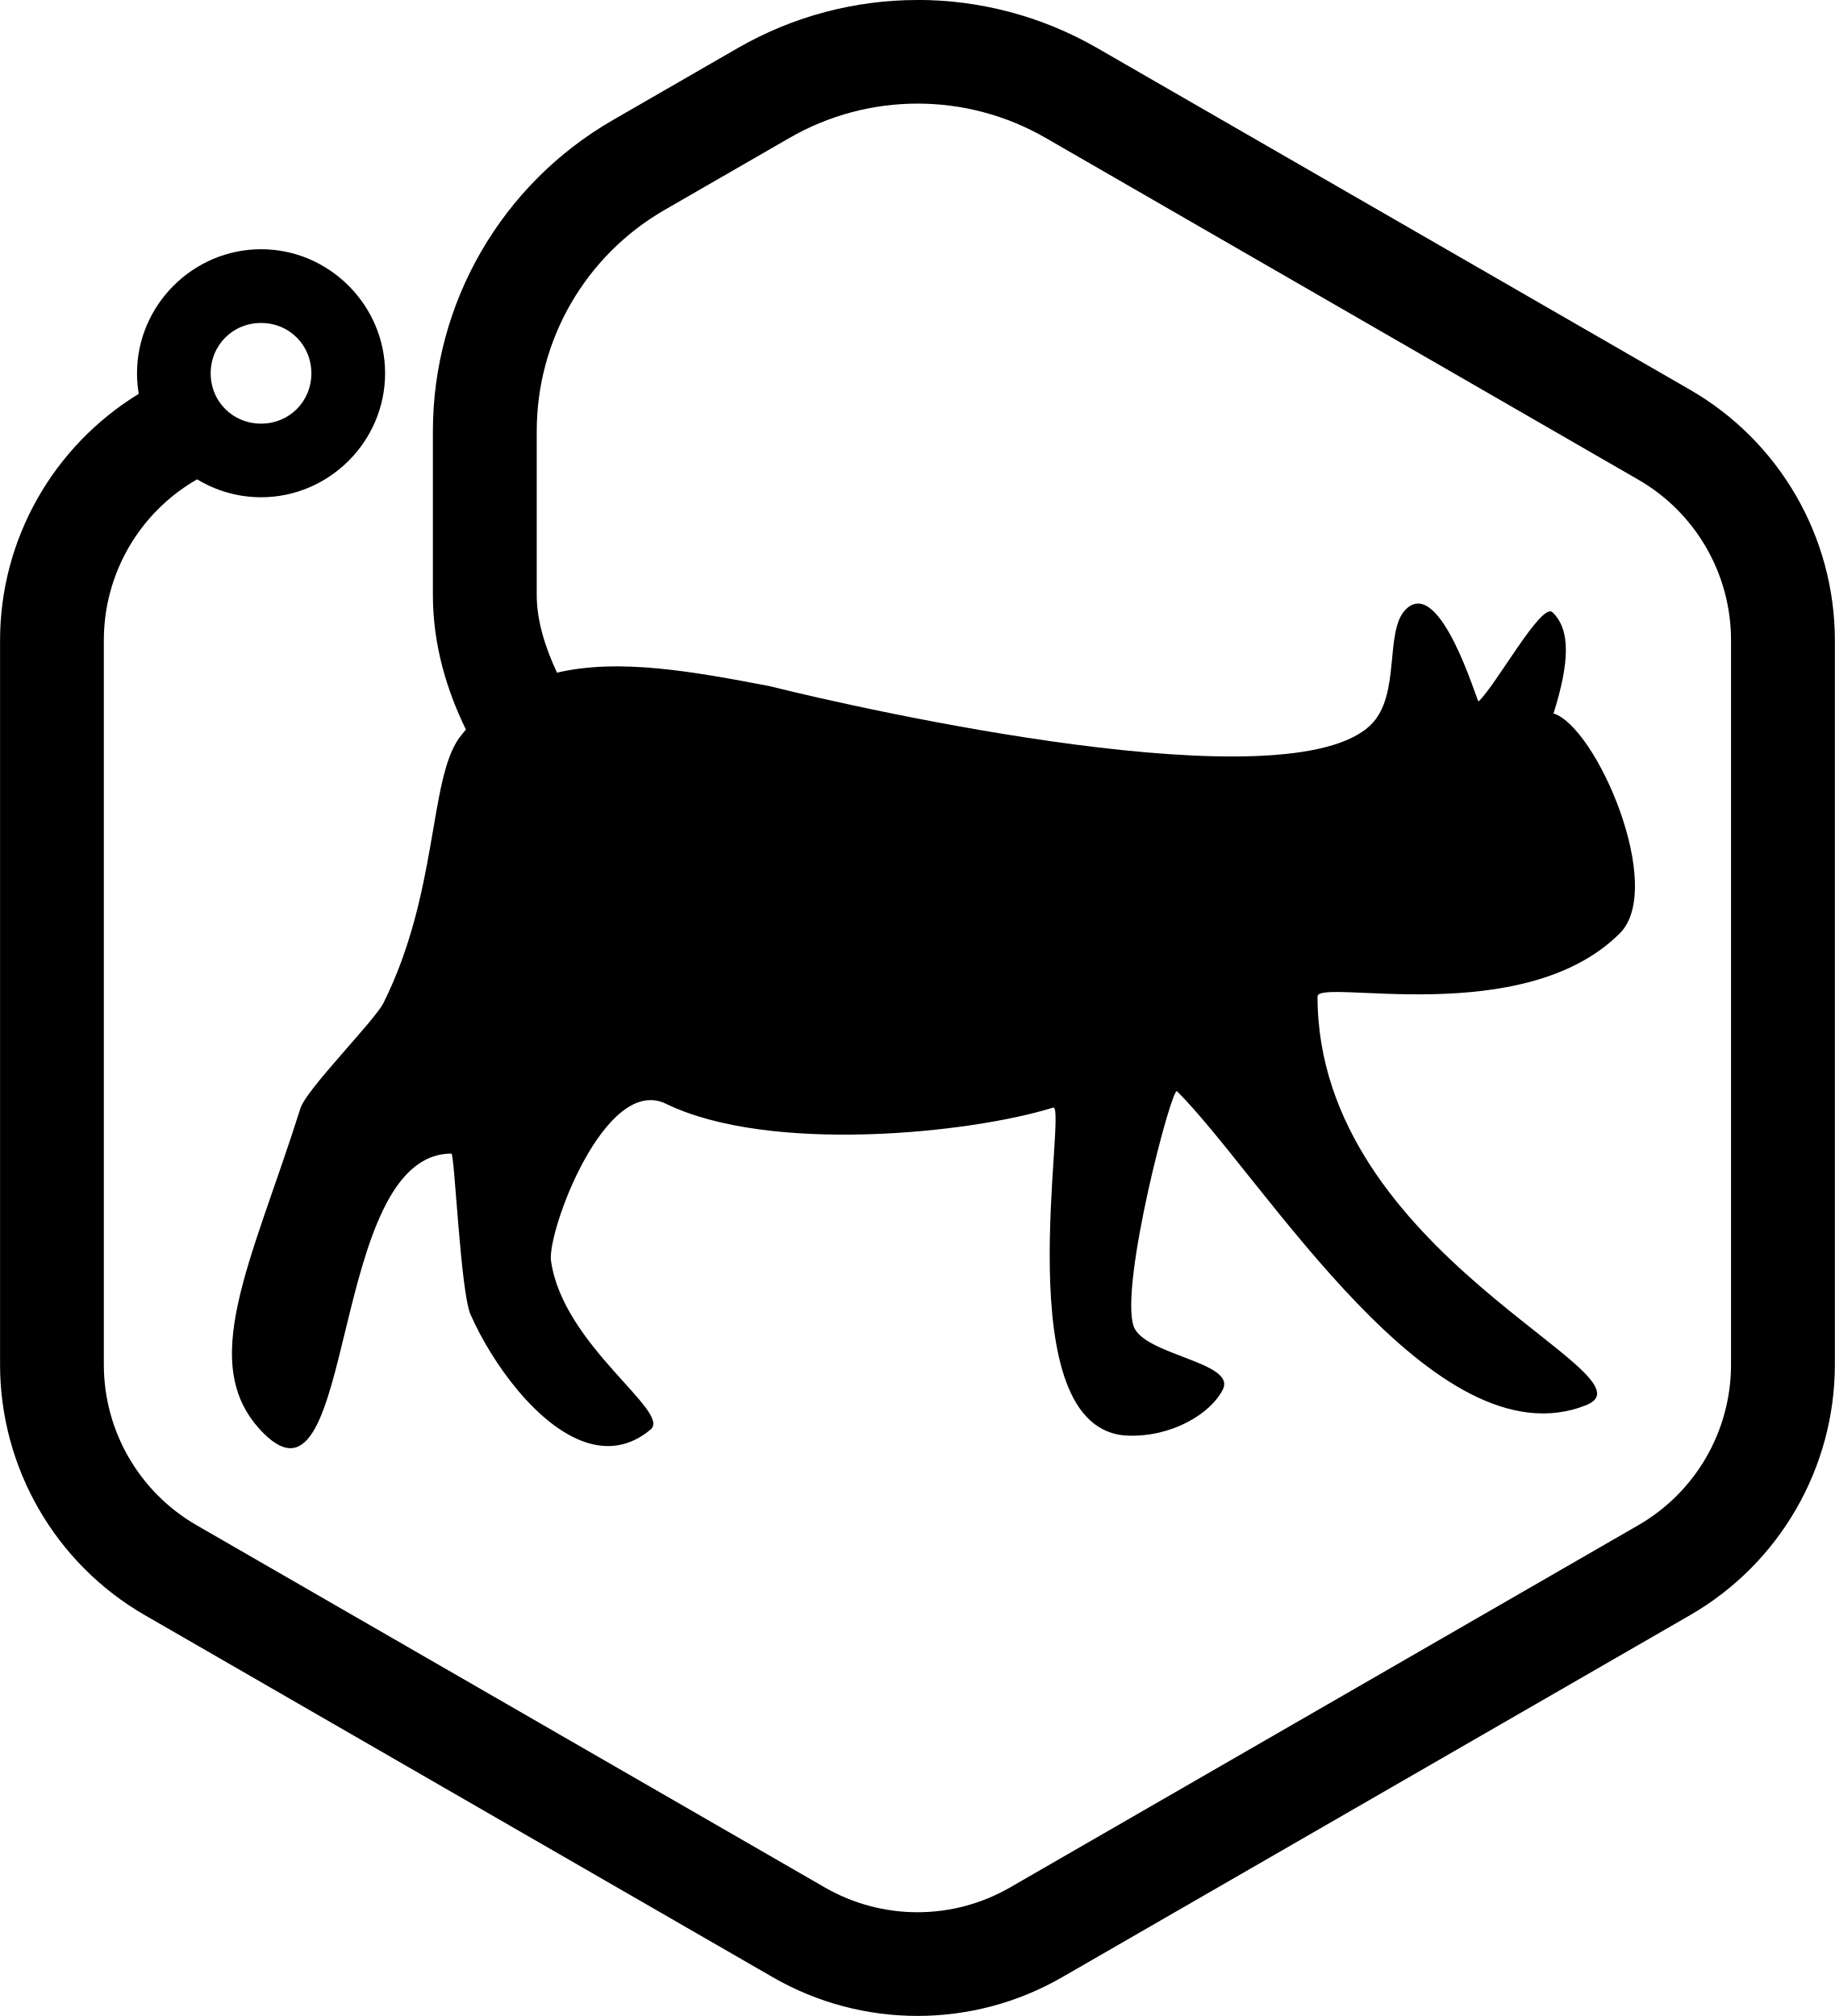
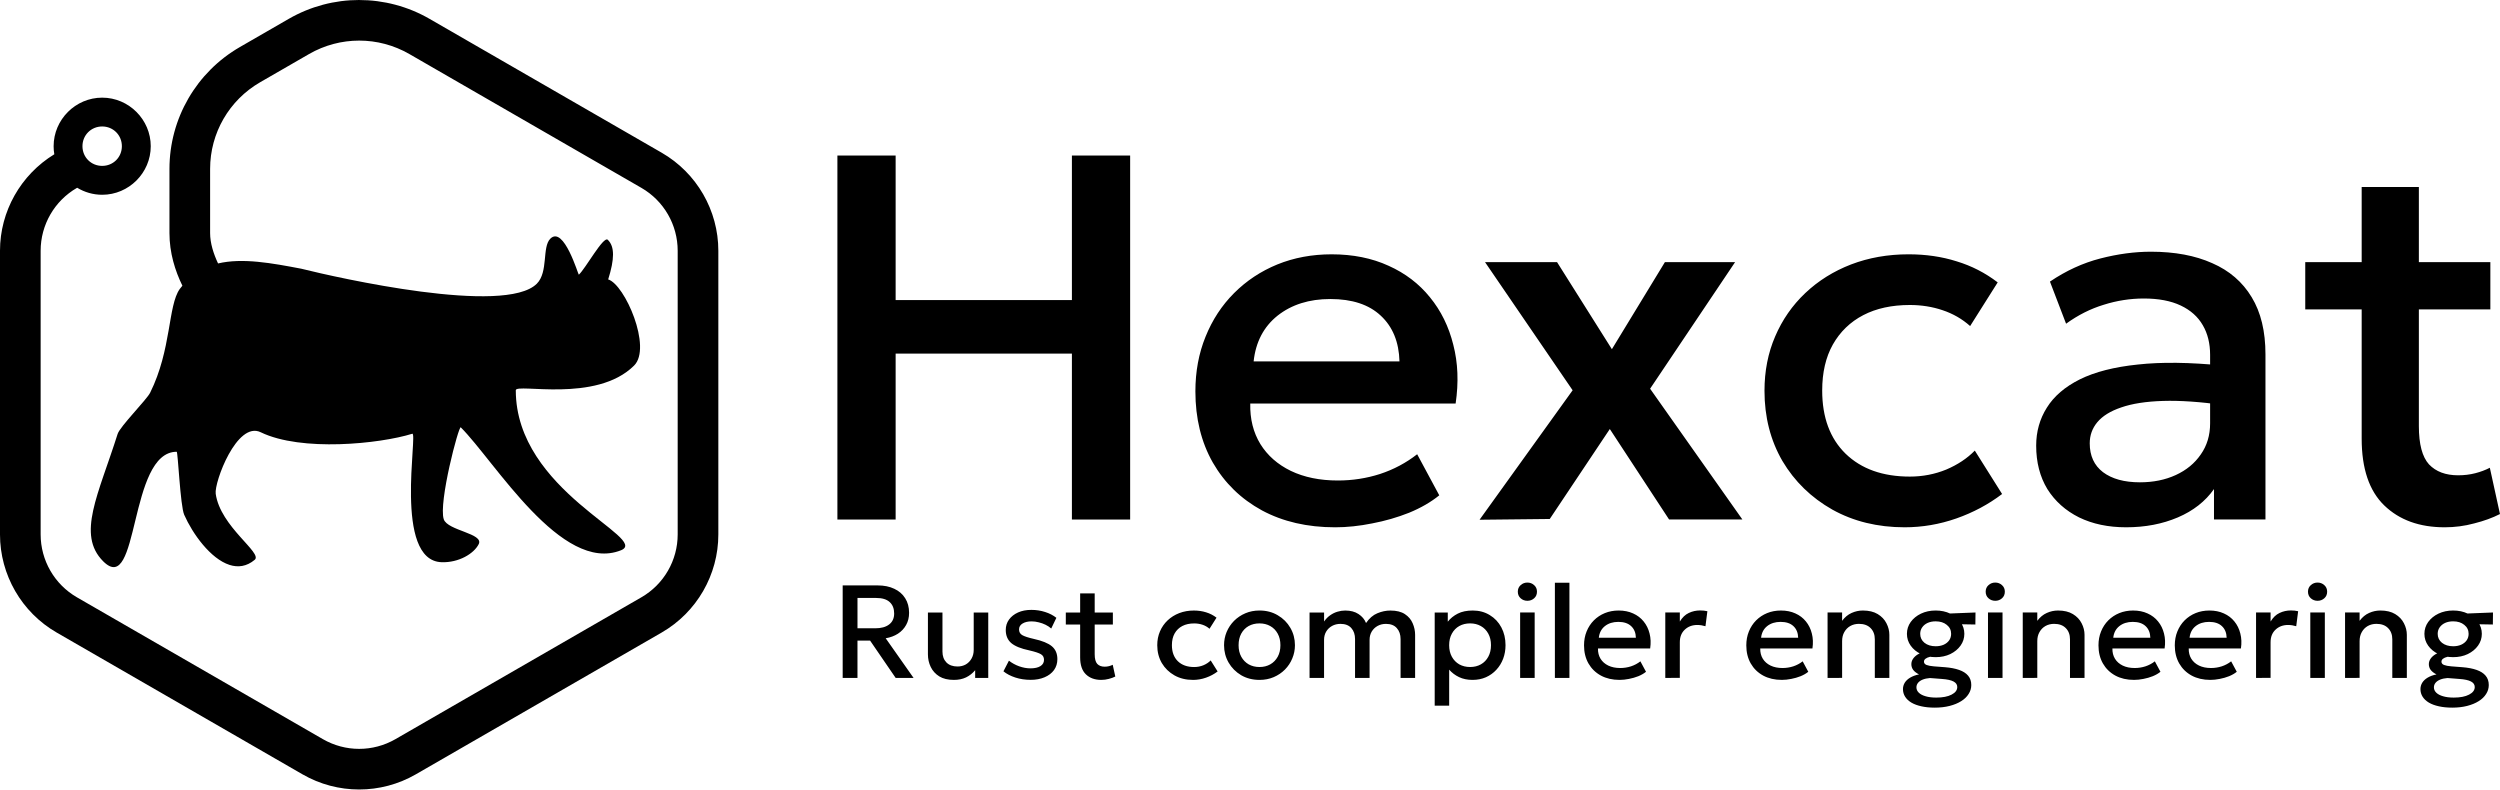
- <svg xmlns="http://www.w3.org/2000/svg" version="1.1" viewBox="293.74 167.12 61.12 67.171" xml:space="preserve">
-   <path d="m324.3 167.12c-2.07 0-4.138 0.536-5.991 1.605l-4.158 2.398c-3.706 2.138-5.991 6.091-5.991 10.366v5.457c0 1.686 0.477 3.205 1.101 4.483-0.074 0.091-0.151 0.175-0.222 0.274-1.018 1.419-0.696 5.16-2.524 8.833-0.293 0.589-2.565 2.873-2.765 3.506-1.634 5.164-3.501 8.563-1.229 10.834 3.097 3.097 2.131-9.319 6.255-9.319 0.108 0 0.302 4.598 0.638 5.361 0.711 1.614 2.238 3.745 3.859 4.265 0.716 0.23 1.45 0.146 2.141-0.435 0.698-0.587-2.924-2.803-3.319-5.617-0.136-0.972 1.805-6.219 3.83-5.234 3.449 1.678 10.122 0.991 12.894 0.128 0.507-0.158-1.631 10.797 2.502 10.929 1.45 0.048 2.746-0.724 3.153-1.538 0.458-0.915-2.651-1.144-2.974-2.115-0.464-1.39 1.275-7.996 1.448-7.823 2.893 2.893 8.578 12.48 13.632 10.459 2.515-1.006-8.952-5.002-8.952-13.615 0-0.625 6.841 1.123 10.07-2.105 1.529-1.529-0.776-6.878-2.209-7.325 0.54-1.719 0.57-2.792-0.034-3.372-0.366-0.351-1.888 2.444-2.464 2.971-0.043 0.039-1.275-4.215-2.426-3.064-0.715 0.715-0.155 2.836-1.149 3.83-2.707 2.707-16.901-0.491-20.043-1.276-2.514-0.48-5.002-0.938-7.079-0.448-0.385-0.827-0.675-1.716-0.675-2.589v-5.457c0-3.047 1.62-5.85 4.262-7.374l4.158-2.398c2.641-1.524 5.891-1.524 8.533 0l19.74 11.386c1.915 1.104 3.09 3.144 3.09 5.353v24.132c0 2.209-1.175 4.249-3.09 5.353l-20.921 12.066c-1.915 1.105-4.265 1.105-6.18 0l-20.922-12.066c-1.915-1.105-3.09-3.144-3.09-5.353v-24.132c0-2.209 1.175-4.248 3.09-5.353l0.019-0.01c0.623 0.378 1.353 0.597 2.129 0.597 2.267 0 4.131-1.864 4.131-4.131s-1.864-4.133-4.131-4.133c-2.267 0-4.133 1.865-4.133 4.133 0 0.233 0.019 0.462 0.059 0.685-2.857 1.746-4.621 4.856-4.621 8.213v24.132c0 3.437 1.84 6.628 4.819 8.346l20.921 12.066c2.979 1.719 6.659 1.719 9.639 0l20.921-12.066c2.979-1.719 4.819-4.909 4.819-8.346v-24.132c0-3.437-1.84-6.627-4.819-8.346l-19.749-11.386c-1.853-1.069-3.921-1.605-5.991-1.605zm-21.864 10.761c0.94 0 1.676 0.738 1.676 1.678 0 0.94-0.736 1.676-1.676 1.676-0.94 0-1.678-0.736-1.678-1.676 0-0.94 0.738-1.678 1.678-1.678z" />
+ <svg xmlns="http://www.w3.org/2000/svg" width="282.548mm" height="89.226mm" viewBox="0 0 282.548 89.226" version="1.1" id="svg1" xml:space="preserve">
+   <defs id="defs1" />
+   <g id="layer1" transform="translate(-29.64295,-109.2224)">
+     <path id="path592" style="color:#000000;fill:#000000;stroke:none;stroke-width:6.424;stroke-linejoin:round;-inkscape-stroke:none;paint-order:fill markers stroke" d="m 70.234,109.222 c -2.75,0 -5.496,0.712 -7.958,2.132 l -5.523,3.186 c -4.923,2.84 -7.958,8.091 -7.958,13.77 v 7.249 c 0,2.24 0.633,4.258 1.462,5.955 -0.098,0.121 -0.201,0.232 -0.294,0.364 -1.352,1.885 -0.924,6.855 -3.353,11.733 -0.389,0.783 -3.407,3.816 -3.673,4.657 -2.171,6.859 -4.65,11.374 -1.633,14.391 4.114,4.114 2.831,-12.379 8.309,-12.379 0.144,0 0.401,6.108 0.848,7.122 0.945,2.144 2.973,4.975 5.126,5.666 0.951,0.305 1.926,0.194 2.844,-0.578 0.927,-0.78 -3.885,-3.724 -4.409,-7.462 -0.181,-1.291 2.397,-8.261 5.087,-6.953 4.582,2.228 13.445,1.316 17.127,0.17 0.674,-0.21 -2.166,14.342 3.323,14.518 1.927,0.064 3.648,-0.962 4.188,-2.043 0.608,-1.215 -3.521,-1.52 -3.95,-2.809 -0.616,-1.847 1.694,-10.621 1.923,-10.391 3.843,3.843 11.395,16.578 18.108,13.893 3.341,-1.336 -11.891,-6.645 -11.891,-18.085 0,-0.83 9.088,1.492 13.376,-2.796 2.031,-2.03 -1.031,-9.137 -2.934,-9.73 0.717,-2.283 0.757,-3.708 -0.045,-4.479 -0.487,-0.467 -2.508,3.247 -3.273,3.947 -0.058,0.051 -1.693,-5.599 -3.222,-4.07 -0.95,0.95 -0.206,3.767 -1.526,5.087 -3.596,3.596 -22.45,-0.652 -26.623,-1.695 -3.34,-0.637 -6.644,-1.246 -9.403,-0.595 -0.512,-1.098 -0.897,-2.279 -0.897,-3.439 v -7.249 c 0,-4.048 2.153,-7.771 5.661,-9.795 l 5.523,-3.185 c 3.509,-2.024 7.826,-2.024 11.334,0 l 26.222,15.124 c 2.543,1.467 4.104,4.177 4.104,7.111 v 32.055 c 0,2.934 -1.561,5.644 -4.104,7.111 l -27.79,16.028 c -2.543,1.467 -5.666,1.467 -8.209,0 L 38.34,176.732 c -2.543,-1.467 -4.104,-4.177 -4.104,-7.111 v -32.055 c 0,-2.935 1.561,-5.643 4.104,-7.111 l 0.026,-0.013 c 0.828,0.502 1.797,0.793 2.827,0.793 3.012,0 5.487,-2.476 5.487,-5.487 0,-3.011 -2.476,-5.489 -5.487,-5.489 -3.011,0 -5.49,2.478 -5.49,5.489 0,0.31 0.026,0.614 0.078,0.91 -3.795,2.319 -6.139,6.45 -6.139,10.91 v 32.055 c 0,4.566 2.444,8.804 6.402,11.087 l 27.79,16.028 c 3.958,2.283 8.846,2.283 12.803,0 l 27.79,-16.028 c 3.958,-2.283 6.402,-6.521 6.402,-11.087 v -32.055 c 0,-4.566 -2.444,-8.803 -6.402,-11.086 L 78.195,111.356 c -2.461,-1.42 -5.209,-2.132 -7.959,-2.132 z m -29.043,14.294 c 1.249,0 2.226,0.98 2.226,2.229 0,1.249 -0.977,2.226 -2.226,2.226 -1.249,0 -2.229,-0.977 -2.229,-2.226 0,-1.249 0.98,-2.229 2.229,-2.229 z" />
+     <path style="font-size:58.767px;font-family:'Geologica Roman';-inkscape-font-specification:'Geologica Roman, ';text-align:center;letter-spacing:0px;text-anchor:middle;stroke-width:2.202;paint-order:fill markers stroke" d="M 124.285,167.936 V 126.799 h 6.582 v 16.337 h 19.922 V 126.799 h 6.582 v 41.137 h -6.582 v -18.747 h -19.922 v 18.747 z m 56.239,0.881 q -4.701,0 -8.257,-1.91 -3.555,-1.939 -5.553,-5.407 -1.969,-3.467 -1.969,-8.051 0,-3.35 1.146,-6.17 1.146,-2.85 3.232,-4.936 2.086,-2.086 4.878,-3.232 2.821,-1.146 6.141,-1.146 3.614,0 6.435,1.293 2.821,1.263 4.672,3.555 1.881,2.292 2.644,5.377 0.793,3.056 0.264,6.641 H 170.946 q -0.059,2.615 1.146,4.584 1.205,1.939 3.438,3.026 2.263,1.087 5.318,1.087 2.468,0 4.76,-0.735 2.321,-0.764 4.202,-2.233 l 2.498,4.643 q -1.41,1.146 -3.408,1.969 -1.998,0.793 -4.172,1.205 -2.174,0.441 -4.202,0.441 z m -9.197,-18.747 h 16.484 q -0.088,-3.291 -2.116,-5.171 -1.998,-1.881 -5.7,-1.881 -3.585,0 -5.965,1.881 -2.351,1.881 -2.703,5.171 z m 25.534,17.894 10.519,-14.633 -9.902,-14.486 h 8.139 l 6.2,9.843 5.994,-9.843 h 7.933 l -9.608,14.31 10.431,14.78 H 218.282 l -6.699,-10.225 -6.788,10.167 z m 48.041,0.852 q -4.584,0 -8.169,-1.998 -3.585,-2.027 -5.642,-5.495 -2.027,-3.497 -2.027,-7.933 0,-3.35 1.205,-6.141 1.205,-2.821 3.408,-4.907 2.204,-2.086 5.171,-3.232 2.997,-1.146 6.494,-1.146 2.938,0 5.436,0.793 2.527,0.764 4.643,2.38 l -3.115,4.936 q -1.352,-1.205 -3.115,-1.792 -1.734,-0.588 -3.702,-0.588 -3.056,0 -5.26,1.146 -2.204,1.146 -3.438,3.32 -1.205,2.145 -1.205,5.201 0,4.554 2.644,7.14 2.674,2.586 7.258,2.586 2.174,0 4.114,-0.793 1.939,-0.823 3.232,-2.145 l 3.085,4.907 q -2.321,1.763 -5.171,2.762 -2.85,0.999 -5.847,0.999 z m 25.034,0 q -3.026,0 -5.318,-1.117 -2.292,-1.146 -3.585,-3.203 -1.263,-2.086 -1.263,-4.907 0,-2.38 1.205,-4.29 1.205,-1.939 3.732,-3.203 2.556,-1.263 6.552,-1.675 3.996,-0.441 9.608,0.118 l 0.118,4.466 q -3.996,-0.558 -6.876,-0.47 -2.88,0.088 -4.731,0.735 -1.822,0.617 -2.703,1.675 -0.852,1.028 -0.852,2.38 0,2.116 1.499,3.262 1.528,1.146 4.172,1.146 2.263,0 4.055,-0.823 1.792,-0.823 2.821,-2.321 1.058,-1.499 1.058,-3.526 v -7.728 q 0,-1.939 -0.823,-3.35 -0.823,-1.44 -2.498,-2.233 -1.675,-0.793 -4.172,-0.793 -2.292,0 -4.525,0.705 -2.233,0.676 -4.261,2.145 l -1.822,-4.76 q 2.733,-1.851 5.7,-2.615 2.968,-0.764 5.7,-0.764 4.055,0 6.934,1.293 2.909,1.263 4.466,3.849 1.557,2.556 1.557,6.464 v 18.658 h -5.818 v -3.438 q -1.469,2.086 -4.084,3.203 -2.615,1.117 -5.847,1.117 z m 35.994,0 q -4.261,0 -6.817,-2.468 -2.556,-2.468 -2.556,-7.551 v -28.443 h 6.464 v 8.492 h 8.08 v 5.348 h -8.08 v 13.193 q 0,3.056 1.146,4.319 1.175,1.234 3.291,1.234 1.028,0 1.939,-0.235 0.911,-0.235 1.645,-0.617 l 1.146,5.23 q -1.263,0.646 -2.909,1.058 -1.616,0.441 -3.35,0.441 z m -15.749,-24.623 v -5.348 h 7.228 v 5.348 z" id="text1" aria-label="Hexcat" />
+     <path style="font-size:14.935px;font-family:'Geologica Roman';-inkscape-font-specification:'Geologica Roman, ';text-align:center;letter-spacing:0px;text-anchor:middle;stroke-width:2.332;paint-order:fill markers stroke" d="m 124.882,185.84 v -10.455 h 3.95 q 1.09,0 1.882,0.381 0.799,0.373 1.232,1.068 0.441,0.694 0.441,1.65 0,0.777 -0.336,1.374 -0.329,0.597 -0.926,0.986 -0.597,0.381 -1.382,0.515 l 3.151,4.481 h -2.024 l -2.89,-4.219 h -1.426 v 4.219 z m 1.673,-5.608 h 2.001 q 1.016,0 1.576,-0.433 0.568,-0.433 0.568,-1.24 0,-0.829 -0.508,-1.292 -0.5,-0.463 -1.516,-0.463 h -2.121 z m 10.888,5.832 q -0.993,0 -1.643,-0.396 -0.642,-0.403 -0.963,-1.06 -0.321,-0.657 -0.321,-1.434 v -4.727 h 1.643 v 4.421 q 0,0.762 0.448,1.225 0.456,0.456 1.255,0.456 0.523,0 0.933,-0.231 0.411,-0.239 0.65,-0.665 0.246,-0.426 0.246,-0.986 v -4.219 h 1.643 v 7.393 h -1.479 v -0.874 q -0.433,0.523 -1.031,0.814 -0.59,0.284 -1.382,0.284 z m 8.67,-0.007 q -0.919,0 -1.718,-0.261 -0.799,-0.261 -1.344,-0.702 l 0.62,-1.202 q 0.515,0.403 1.157,0.635 0.65,0.232 1.277,0.232 0.724,0 1.128,-0.254 0.403,-0.254 0.403,-0.709 0,-0.433 -0.351,-0.635 -0.344,-0.209 -1.314,-0.433 -1.396,-0.291 -2.031,-0.821 -0.627,-0.538 -0.627,-1.486 0,-0.665 0.366,-1.172 0.373,-0.515 1.023,-0.807 0.65,-0.291 1.501,-0.291 0.829,0 1.561,0.239 0.732,0.232 1.27,0.657 l -0.582,1.21 q -0.276,-0.246 -0.642,-0.426 -0.366,-0.179 -0.777,-0.276 -0.403,-0.105 -0.807,-0.105 -0.627,0 -1.023,0.246 -0.388,0.239 -0.388,0.665 0,0.441 0.373,0.65 0.373,0.209 1.284,0.418 1.434,0.314 2.054,0.836 0.62,0.523 0.62,1.449 0,0.709 -0.381,1.24 -0.381,0.523 -1.068,0.814 -0.68,0.291 -1.583,0.291 z m 7.99,0.007 q -1.083,0 -1.732,-0.627 -0.65,-0.627 -0.65,-1.919 v -7.229 h 1.643 v 2.158 h 2.054 v 1.359 h -2.054 v 3.353 q 0,0.777 0.291,1.098 0.299,0.314 0.836,0.314 0.261,0 0.493,-0.06 0.232,-0.06 0.418,-0.157 l 0.291,1.329 q -0.321,0.164 -0.739,0.269 -0.411,0.112 -0.851,0.112 z m -4.003,-6.258 v -1.359 h 1.837 v 1.359 z m 14.36,6.258 q -1.165,0 -2.076,-0.508 -0.911,-0.515 -1.434,-1.396 -0.515,-0.889 -0.515,-2.016 0,-0.851 0.306,-1.561 0.306,-0.717 0.866,-1.247 0.56,-0.53 1.314,-0.821 0.762,-0.291 1.65,-0.291 0.747,0 1.382,0.202 0.642,0.194 1.18,0.605 l -0.792,1.255 q -0.344,-0.306 -0.792,-0.456 -0.441,-0.149 -0.941,-0.149 -0.777,0 -1.337,0.291 -0.56,0.291 -0.874,0.844 -0.306,0.545 -0.306,1.322 0,1.157 0.672,1.815 0.68,0.657 1.845,0.657 0.553,0 1.045,-0.202 0.493,-0.209 0.821,-0.545 l 0.784,1.247 q -0.59,0.448 -1.314,0.702 -0.724,0.254 -1.486,0.254 z m 7.527,0 q -1.157,0 -2.069,-0.53 -0.904,-0.538 -1.419,-1.426 -0.515,-0.896 -0.515,-1.964 0,-0.792 0.291,-1.494 0.299,-0.709 0.836,-1.255 0.545,-0.545 1.277,-0.859 0.732,-0.314 1.606,-0.314 1.157,0 2.061,0.538 0.911,0.53 1.426,1.426 0.515,0.889 0.515,1.957 0,0.784 -0.299,1.494 -0.291,0.709 -0.829,1.255 -0.538,0.545 -1.27,0.859 -0.732,0.314 -1.613,0.314 z m 0,-1.456 q 0.687,0 1.217,-0.299 0.538,-0.306 0.844,-0.859 0.306,-0.553 0.306,-1.307 0,-0.754 -0.306,-1.307 -0.306,-0.56 -0.844,-0.859 -0.53,-0.299 -1.217,-0.299 -0.687,0 -1.225,0.299 -0.53,0.299 -0.836,0.859 -0.299,0.553 -0.299,1.307 0,0.754 0.306,1.307 0.306,0.553 0.836,0.859 0.538,0.299 1.217,0.299 z m 5.66,1.232 v -7.393 h 1.643 v 1.016 q 0.299,-0.433 0.687,-0.702 0.388,-0.276 0.821,-0.403 0.433,-0.134 0.881,-0.134 0.904,0 1.501,0.396 0.605,0.396 0.851,1.016 0.553,-0.807 1.284,-1.105 0.732,-0.306 1.471,-0.306 1.023,0 1.635,0.403 0.612,0.403 0.881,1.038 0.276,0.635 0.276,1.307 v 4.869 h -1.643 v -4.391 q 0,-0.769 -0.426,-1.24 -0.418,-0.478 -1.225,-0.478 -0.53,0 -0.948,0.232 -0.418,0.231 -0.665,0.642 -0.239,0.403 -0.239,0.933 v 4.301 h -1.643 v -4.391 q 0,-0.769 -0.418,-1.24 -0.418,-0.478 -1.232,-0.478 -0.523,0 -0.948,0.232 -0.418,0.231 -0.665,0.642 -0.239,0.403 -0.239,0.933 v 4.301 z m 14.144,3.136 v -10.529 h 1.479 v 1.038 q 0.441,-0.56 1.128,-0.911 0.687,-0.351 1.695,-0.351 1.083,0 1.919,0.515 0.844,0.508 1.314,1.396 0.47,0.881 0.47,2.009 0,0.814 -0.269,1.531 -0.269,0.709 -0.769,1.247 -0.493,0.538 -1.18,0.844 -0.68,0.299 -1.508,0.299 -0.866,0 -1.523,-0.314 -0.657,-0.314 -1.12,-0.844 v 4.07 z m 4.003,-4.369 q 0.687,0 1.217,-0.299 0.538,-0.306 0.836,-0.859 0.306,-0.553 0.306,-1.307 0,-0.754 -0.306,-1.307 -0.306,-0.56 -0.844,-0.859 -0.53,-0.299 -1.21,-0.299 -0.687,0 -1.225,0.299 -0.53,0.299 -0.836,0.859 -0.306,0.553 -0.306,1.307 0,0.754 0.306,1.307 0.306,0.553 0.836,0.859 0.538,0.299 1.225,0.299 z m 5.653,1.232 v -7.393 h 1.643 v 7.393 z m 0.821,-8.715 q -0.441,0 -0.762,-0.284 -0.321,-0.284 -0.321,-0.747 0,-0.456 0.321,-0.739 0.321,-0.291 0.762,-0.291 0.441,0 0.762,0.291 0.321,0.284 0.321,0.739 0,0.463 -0.321,0.747 -0.321,0.284 -0.762,0.284 z m 3.107,8.715 v -10.753 h 1.643 v 10.753 z m 7.303,0.224 q -1.195,0 -2.098,-0.485 -0.904,-0.493 -1.411,-1.374 -0.5,-0.881 -0.5,-2.046 0,-0.851 0.291,-1.568 0.291,-0.724 0.821,-1.255 0.53,-0.53 1.24,-0.821 0.717,-0.291 1.561,-0.291 0.919,0 1.635,0.329 0.717,0.321 1.187,0.904 0.478,0.582 0.672,1.367 0.202,0.777 0.067,1.688 h -5.899 q -0.015,0.665 0.291,1.165 0.306,0.493 0.874,0.769 0.575,0.276 1.352,0.276 0.627,0 1.21,-0.187 0.59,-0.194 1.068,-0.568 l 0.635,1.18 q -0.358,0.291 -0.866,0.5 -0.508,0.202 -1.06,0.306 -0.553,0.112 -1.068,0.112 z m -2.337,-4.764 h 4.189 q -0.022,-0.836 -0.538,-1.314 -0.508,-0.478 -1.449,-0.478 -0.911,0 -1.516,0.478 -0.597,0.478 -0.687,1.314 z m 7.512,4.54 v -7.393 h 1.643 v 1.023 q 0.418,-0.694 1.016,-0.971 0.597,-0.284 1.284,-0.284 0.224,0 0.426,0.022 0.202,0.022 0.388,0.067 l -0.217,1.695 q -0.224,-0.067 -0.456,-0.105 -0.231,-0.037 -0.463,-0.037 -0.859,0 -1.419,0.53 -0.56,0.523 -0.56,1.426 v 4.025 z m 13.165,0.224 q -1.195,0 -2.098,-0.485 -0.904,-0.493 -1.411,-1.374 -0.5,-0.881 -0.5,-2.046 0,-0.851 0.291,-1.568 0.291,-0.724 0.821,-1.255 0.53,-0.53 1.24,-0.821 0.717,-0.291 1.561,-0.291 0.919,0 1.635,0.329 0.717,0.321 1.187,0.904 0.478,0.582 0.672,1.367 0.202,0.777 0.067,1.688 h -5.899 q -0.015,0.665 0.291,1.165 0.306,0.493 0.874,0.769 0.575,0.276 1.352,0.276 0.627,0 1.21,-0.187 0.59,-0.194 1.068,-0.568 l 0.635,1.18 q -0.358,0.291 -0.866,0.5 -0.508,0.202 -1.06,0.306 -0.553,0.112 -1.068,0.112 z m -2.337,-4.764 h 4.189 q -0.022,-0.836 -0.538,-1.314 -0.508,-0.478 -1.449,-0.478 -0.911,0 -1.516,0.478 -0.597,0.478 -0.687,1.314 z m 7.512,4.54 v -7.393 h 1.643 v 0.941 q 0.463,-0.62 1.075,-0.889 0.612,-0.276 1.27,-0.276 1.016,0 1.68,0.403 0.665,0.403 0.986,1.038 0.329,0.635 0.329,1.307 v 4.869 h -1.643 v -4.361 q 0,-0.792 -0.478,-1.27 -0.47,-0.478 -1.314,-0.478 -0.553,0 -0.986,0.246 -0.426,0.246 -0.672,0.687 -0.246,0.433 -0.246,1.016 v 4.159 z m 12.105,3.36 q -0.829,0 -1.494,-0.149 -0.665,-0.142 -1.135,-0.418 -0.463,-0.276 -0.709,-0.665 -0.246,-0.388 -0.246,-0.866 0,-0.381 0.202,-0.717 0.209,-0.336 0.612,-0.575 0.411,-0.246 1.001,-0.366 -0.441,-0.224 -0.657,-0.508 -0.209,-0.284 -0.209,-0.65 0,-0.314 0.179,-0.59 0.187,-0.284 0.523,-0.5 0.344,-0.224 0.806,-0.366 0.463,-0.142 1.023,-0.164 l 0.358,0.717 q -0.463,-0.007 -0.792,0.075 -0.321,0.075 -0.5,0.217 -0.172,0.134 -0.172,0.329 0,0.254 0.291,0.373 0.291,0.112 0.821,0.157 l 1.27,0.097 q 0.933,0.075 1.591,0.306 0.665,0.232 1.016,0.65 0.358,0.418 0.358,1.06 0,0.545 -0.299,1.008 -0.291,0.47 -0.844,0.814 -0.545,0.344 -1.307,0.538 -0.762,0.194 -1.688,0.194 z m 0.164,-1.135 q 1.113,0 1.747,-0.336 0.642,-0.329 0.642,-0.859 0,-0.403 -0.426,-0.627 -0.426,-0.224 -1.299,-0.284 l -1.359,-0.105 q -0.478,0.037 -0.829,0.179 -0.344,0.142 -0.523,0.366 -0.179,0.224 -0.179,0.508 0,0.344 0.269,0.605 0.269,0.261 0.769,0.403 0.5,0.149 1.187,0.149 z m -0.052,-4.57 q -0.926,0 -1.665,-0.351 -0.732,-0.351 -1.157,-0.948 -0.426,-0.597 -0.426,-1.337 0,-0.739 0.426,-1.337 0.433,-0.597 1.165,-0.948 0.739,-0.351 1.658,-0.351 0.919,0 1.65,0.351 0.732,0.351 1.157,0.948 0.433,0.597 0.433,1.337 0,0.732 -0.426,1.329 -0.426,0.597 -1.157,0.956 -0.732,0.351 -1.658,0.351 z m 0,-1.232 q 0.508,0 0.904,-0.172 0.396,-0.179 0.62,-0.493 0.224,-0.321 0.224,-0.739 0,-0.627 -0.493,-1.016 -0.485,-0.396 -1.255,-0.396 -0.515,0 -0.911,0.179 -0.388,0.179 -0.612,0.5 -0.224,0.314 -0.224,0.732 0,0.62 0.485,1.016 0.493,0.388 1.262,0.388 z m 1.15,-2.517 -0.612,-1.143 3.965,-0.157 -0.015,1.359 z m 4.764,6.094 v -7.393 h 1.643 v 7.393 z m 0.821,-8.715 q -0.441,0 -0.762,-0.284 -0.321,-0.284 -0.321,-0.747 0,-0.456 0.321,-0.739 0.321,-0.291 0.762,-0.291 0.441,0 0.762,0.291 0.321,0.284 0.321,0.739 0,0.463 -0.321,0.747 -0.321,0.284 -0.762,0.284 z m 3.107,8.715 v -7.393 h 1.643 v 0.941 q 0.463,-0.62 1.075,-0.889 0.612,-0.276 1.27,-0.276 1.016,0 1.68,0.403 0.665,0.403 0.986,1.038 0.329,0.635 0.329,1.307 v 4.869 h -1.643 v -4.361 q 0,-0.792 -0.478,-1.27 -0.47,-0.478 -1.314,-0.478 -0.553,0 -0.986,0.246 -0.426,0.246 -0.672,0.687 -0.246,0.433 -0.246,1.016 v 4.159 z m 12.568,0.224 q -1.195,0 -2.098,-0.485 -0.904,-0.493 -1.411,-1.374 -0.5,-0.881 -0.5,-2.046 0,-0.851 0.291,-1.568 0.291,-0.724 0.821,-1.255 0.53,-0.53 1.24,-0.821 0.717,-0.291 1.561,-0.291 0.919,0 1.635,0.329 0.717,0.321 1.187,0.904 0.478,0.582 0.672,1.367 0.202,0.777 0.067,1.688 h -5.899 q -0.015,0.665 0.291,1.165 0.306,0.493 0.874,0.769 0.575,0.276 1.352,0.276 0.627,0 1.21,-0.187 0.59,-0.194 1.068,-0.568 l 0.635,1.18 q -0.358,0.291 -0.866,0.5 -0.508,0.202 -1.06,0.306 -0.553,0.112 -1.068,0.112 z m -2.337,-4.764 h 4.189 q -0.022,-0.836 -0.538,-1.314 -0.508,-0.478 -1.449,-0.478 -0.911,0 -1.516,0.478 -0.597,0.478 -0.687,1.314 z m 10.962,4.764 q -1.195,0 -2.098,-0.485 -0.904,-0.493 -1.411,-1.374 -0.5,-0.881 -0.5,-2.046 0,-0.851 0.291,-1.568 0.291,-0.724 0.821,-1.255 0.53,-0.53 1.24,-0.821 0.717,-0.291 1.561,-0.291 0.919,0 1.635,0.329 0.717,0.321 1.187,0.904 0.478,0.582 0.672,1.367 0.202,0.777 0.067,1.688 h -5.899 q -0.015,0.665 0.291,1.165 0.306,0.493 0.874,0.769 0.575,0.276 1.352,0.276 0.627,0 1.21,-0.187 0.59,-0.194 1.068,-0.568 l 0.635,1.18 q -0.358,0.291 -0.866,0.5 -0.508,0.202 -1.06,0.306 -0.553,0.112 -1.068,0.112 z m -2.337,-4.764 h 4.189 q -0.022,-0.836 -0.538,-1.314 -0.508,-0.478 -1.449,-0.478 -0.911,0 -1.516,0.478 -0.597,0.478 -0.687,1.314 z m 7.512,4.54 v -7.393 h 1.643 v 1.023 q 0.418,-0.694 1.016,-0.971 0.597,-0.284 1.284,-0.284 0.224,0 0.426,0.022 0.202,0.022 0.388,0.067 l -0.217,1.695 q -0.224,-0.067 -0.456,-0.105 -0.232,-0.037 -0.463,-0.037 -0.859,0 -1.419,0.53 -0.56,0.523 -0.56,1.426 v 4.025 z m 6.131,0 v -7.393 h 1.643 v 7.393 z m 0.821,-8.715 q -0.441,0 -0.762,-0.284 -0.321,-0.284 -0.321,-0.747 0,-0.456 0.321,-0.739 0.321,-0.291 0.762,-0.291 0.441,0 0.762,0.291 0.321,0.284 0.321,0.739 0,0.463 -0.321,0.747 -0.321,0.284 -0.762,0.284 z m 3.107,8.715 v -7.393 h 1.643 v 0.941 q 0.463,-0.62 1.075,-0.889 0.612,-0.276 1.27,-0.276 1.016,0 1.68,0.403 0.665,0.403 0.986,1.038 0.329,0.635 0.329,1.307 v 4.869 h -1.643 v -4.361 q 0,-0.792 -0.478,-1.27 -0.47,-0.478 -1.314,-0.478 -0.553,0 -0.986,0.246 -0.426,0.246 -0.672,0.687 -0.246,0.433 -0.246,1.016 v 4.159 z m 12.105,3.36 q -0.829,0 -1.494,-0.149 -0.665,-0.142 -1.135,-0.418 -0.463,-0.276 -0.709,-0.665 -0.246,-0.388 -0.246,-0.866 0,-0.381 0.202,-0.717 0.209,-0.336 0.612,-0.575 0.411,-0.246 1.001,-0.366 -0.441,-0.224 -0.657,-0.508 -0.209,-0.284 -0.209,-0.65 0,-0.314 0.179,-0.59 0.187,-0.284 0.523,-0.5 0.344,-0.224 0.807,-0.366 0.463,-0.142 1.023,-0.164 l 0.358,0.717 q -0.463,-0.007 -0.792,0.075 -0.321,0.075 -0.5,0.217 -0.172,0.134 -0.172,0.329 0,0.254 0.291,0.373 0.291,0.112 0.821,0.157 l 1.27,0.097 q 0.933,0.075 1.591,0.306 0.665,0.232 1.016,0.65 0.358,0.418 0.358,1.06 0,0.545 -0.299,1.008 -0.291,0.47 -0.844,0.814 -0.545,0.344 -1.307,0.538 -0.762,0.194 -1.688,0.194 z m 0.164,-1.135 q 1.113,0 1.747,-0.336 0.642,-0.329 0.642,-0.859 0,-0.403 -0.426,-0.627 -0.426,-0.224 -1.299,-0.284 l -1.359,-0.105 q -0.478,0.037 -0.829,0.179 -0.344,0.142 -0.523,0.366 -0.179,0.224 -0.179,0.508 0,0.344 0.269,0.605 0.269,0.261 0.769,0.403 0.5,0.149 1.187,0.149 z m -0.052,-4.57 q -0.926,0 -1.665,-0.351 -0.732,-0.351 -1.157,-0.948 -0.426,-0.597 -0.426,-1.337 0,-0.739 0.426,-1.337 0.433,-0.597 1.165,-0.948 0.739,-0.351 1.658,-0.351 0.919,0 1.65,0.351 0.732,0.351 1.157,0.948 0.433,0.597 0.433,1.337 0,0.732 -0.426,1.329 -0.426,0.597 -1.157,0.956 -0.732,0.351 -1.658,0.351 z m 0,-1.232 q 0.508,0 0.904,-0.172 0.396,-0.179 0.62,-0.493 0.224,-0.321 0.224,-0.739 0,-0.627 -0.493,-1.016 -0.485,-0.396 -1.255,-0.396 -0.515,0 -0.911,0.179 -0.388,0.179 -0.612,0.5 -0.224,0.314 -0.224,0.732 0,0.62 0.485,1.016 0.493,0.388 1.262,0.388 z m 1.15,-2.517 -0.612,-1.143 3.965,-0.157 -0.015,1.359 z" id="text2" aria-label="Rust compiler engineering" />
+   </g>
</svg>
